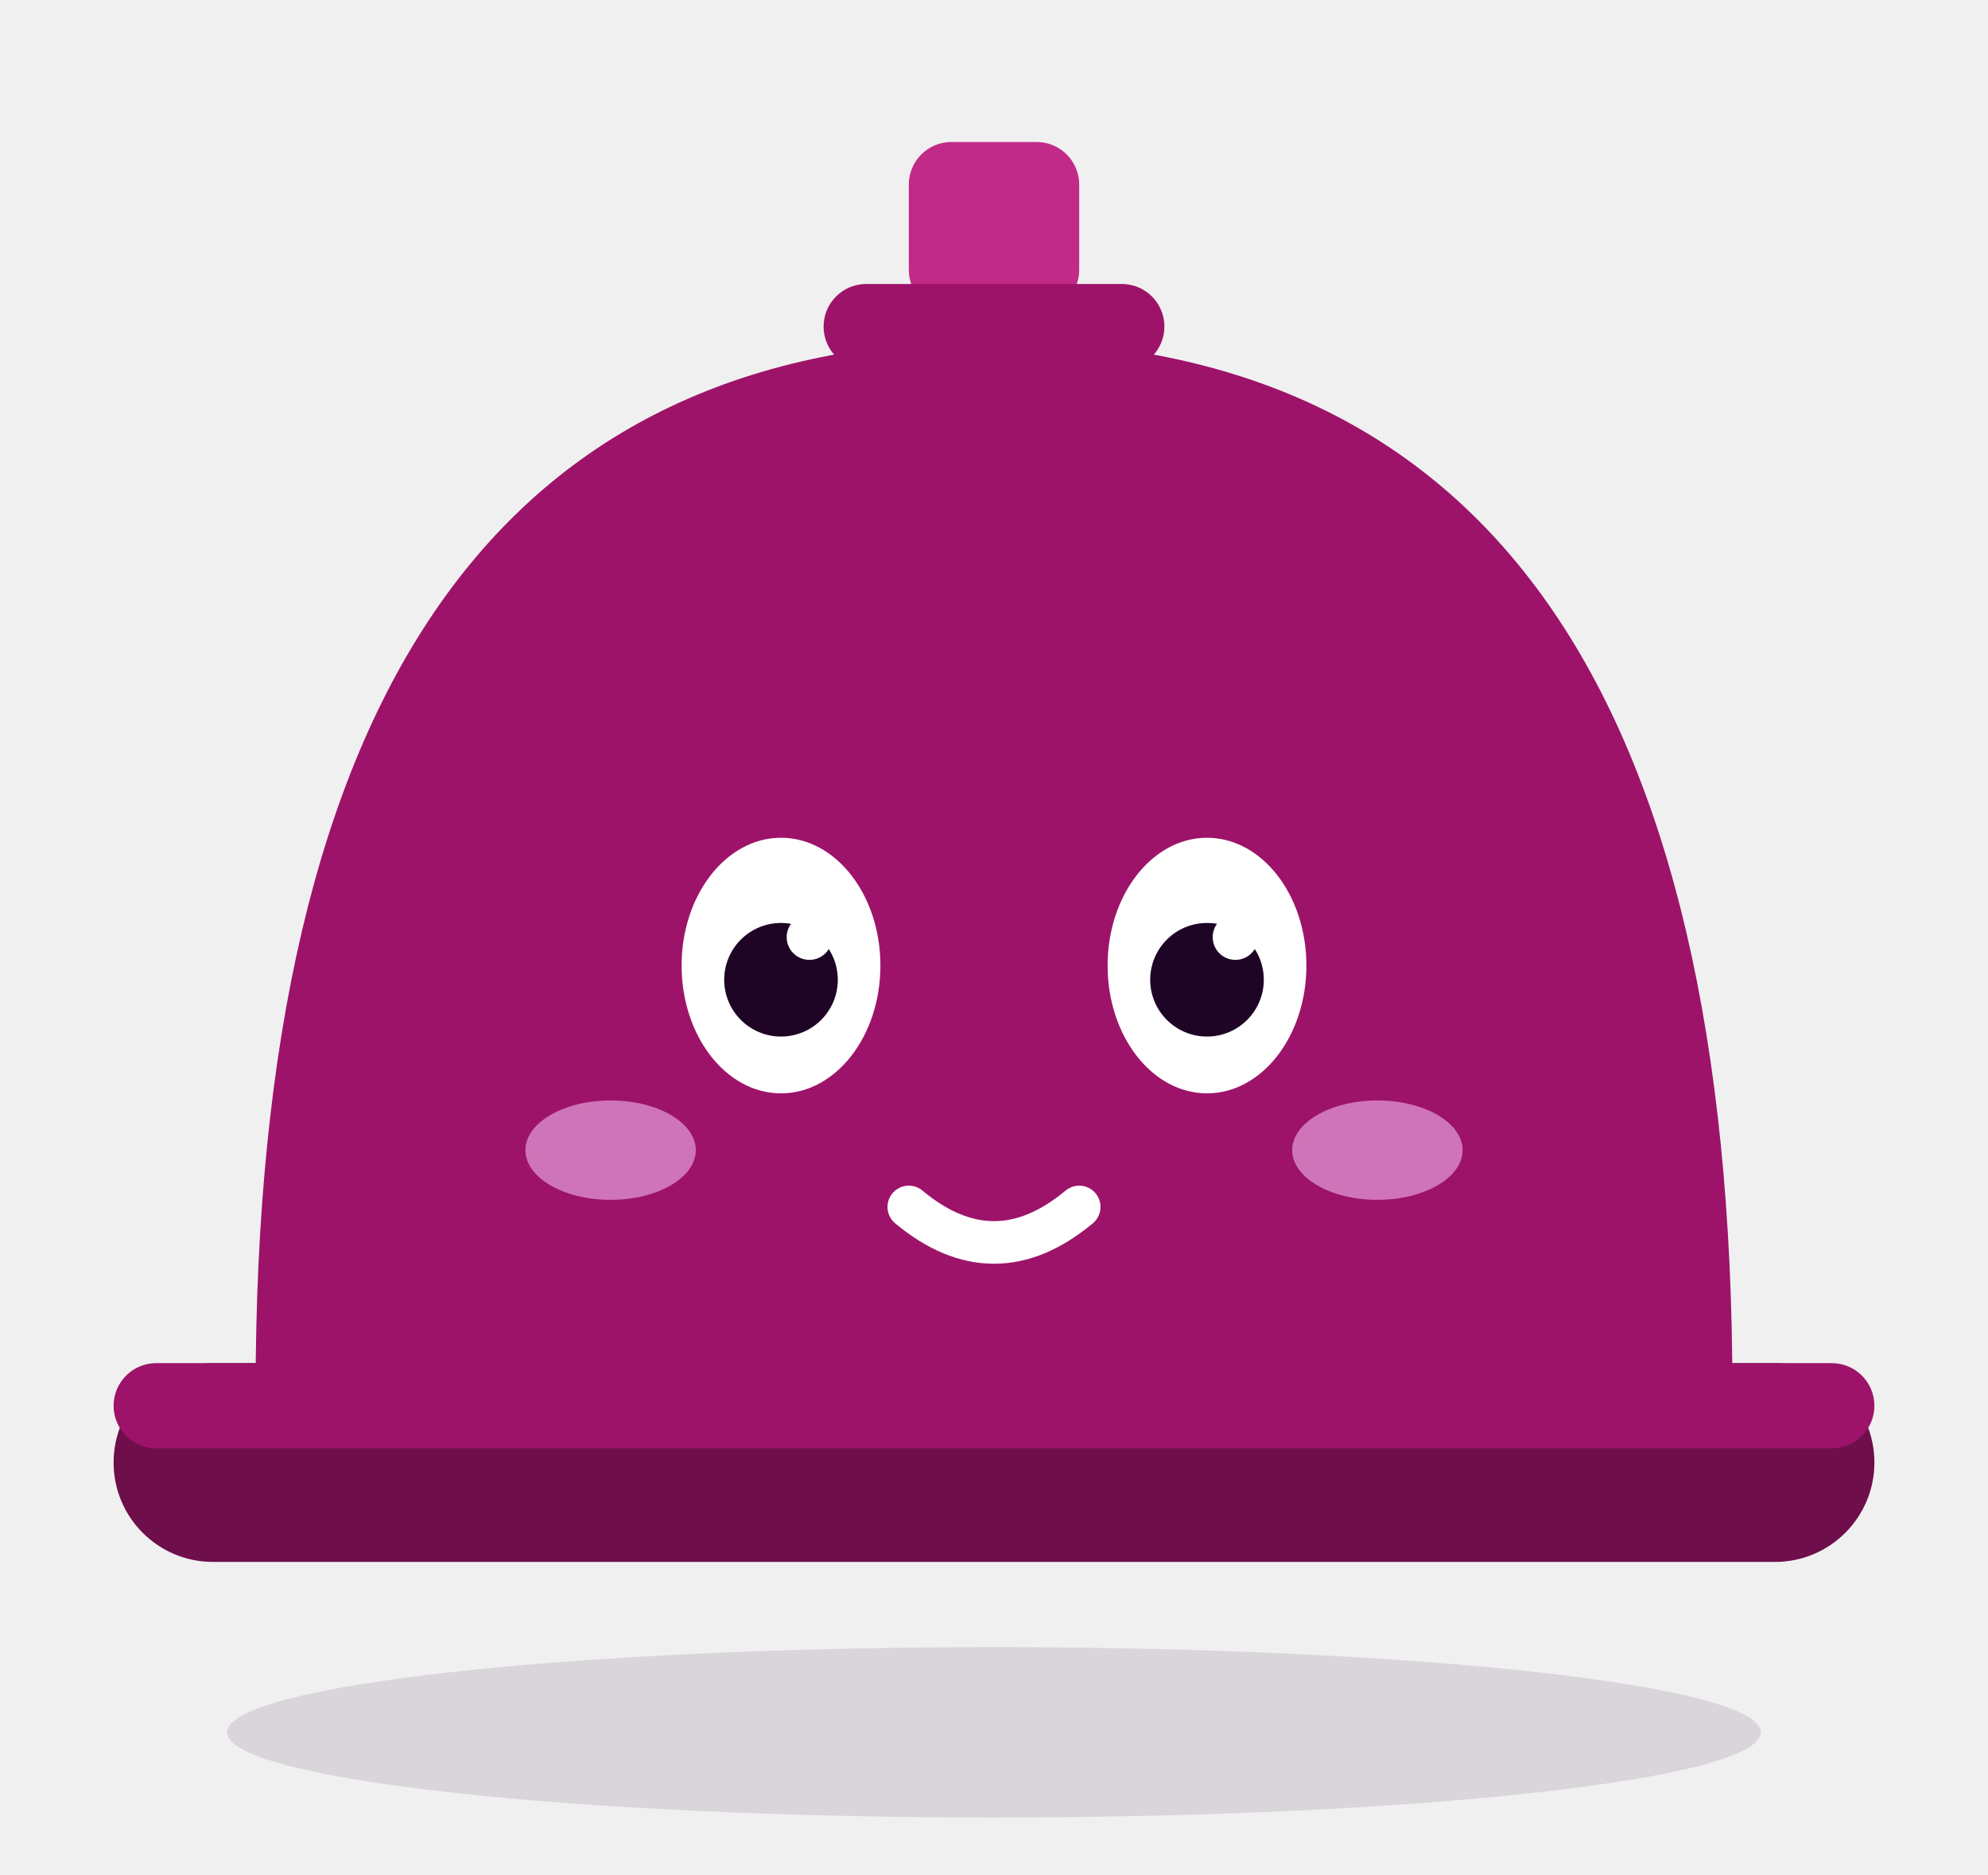
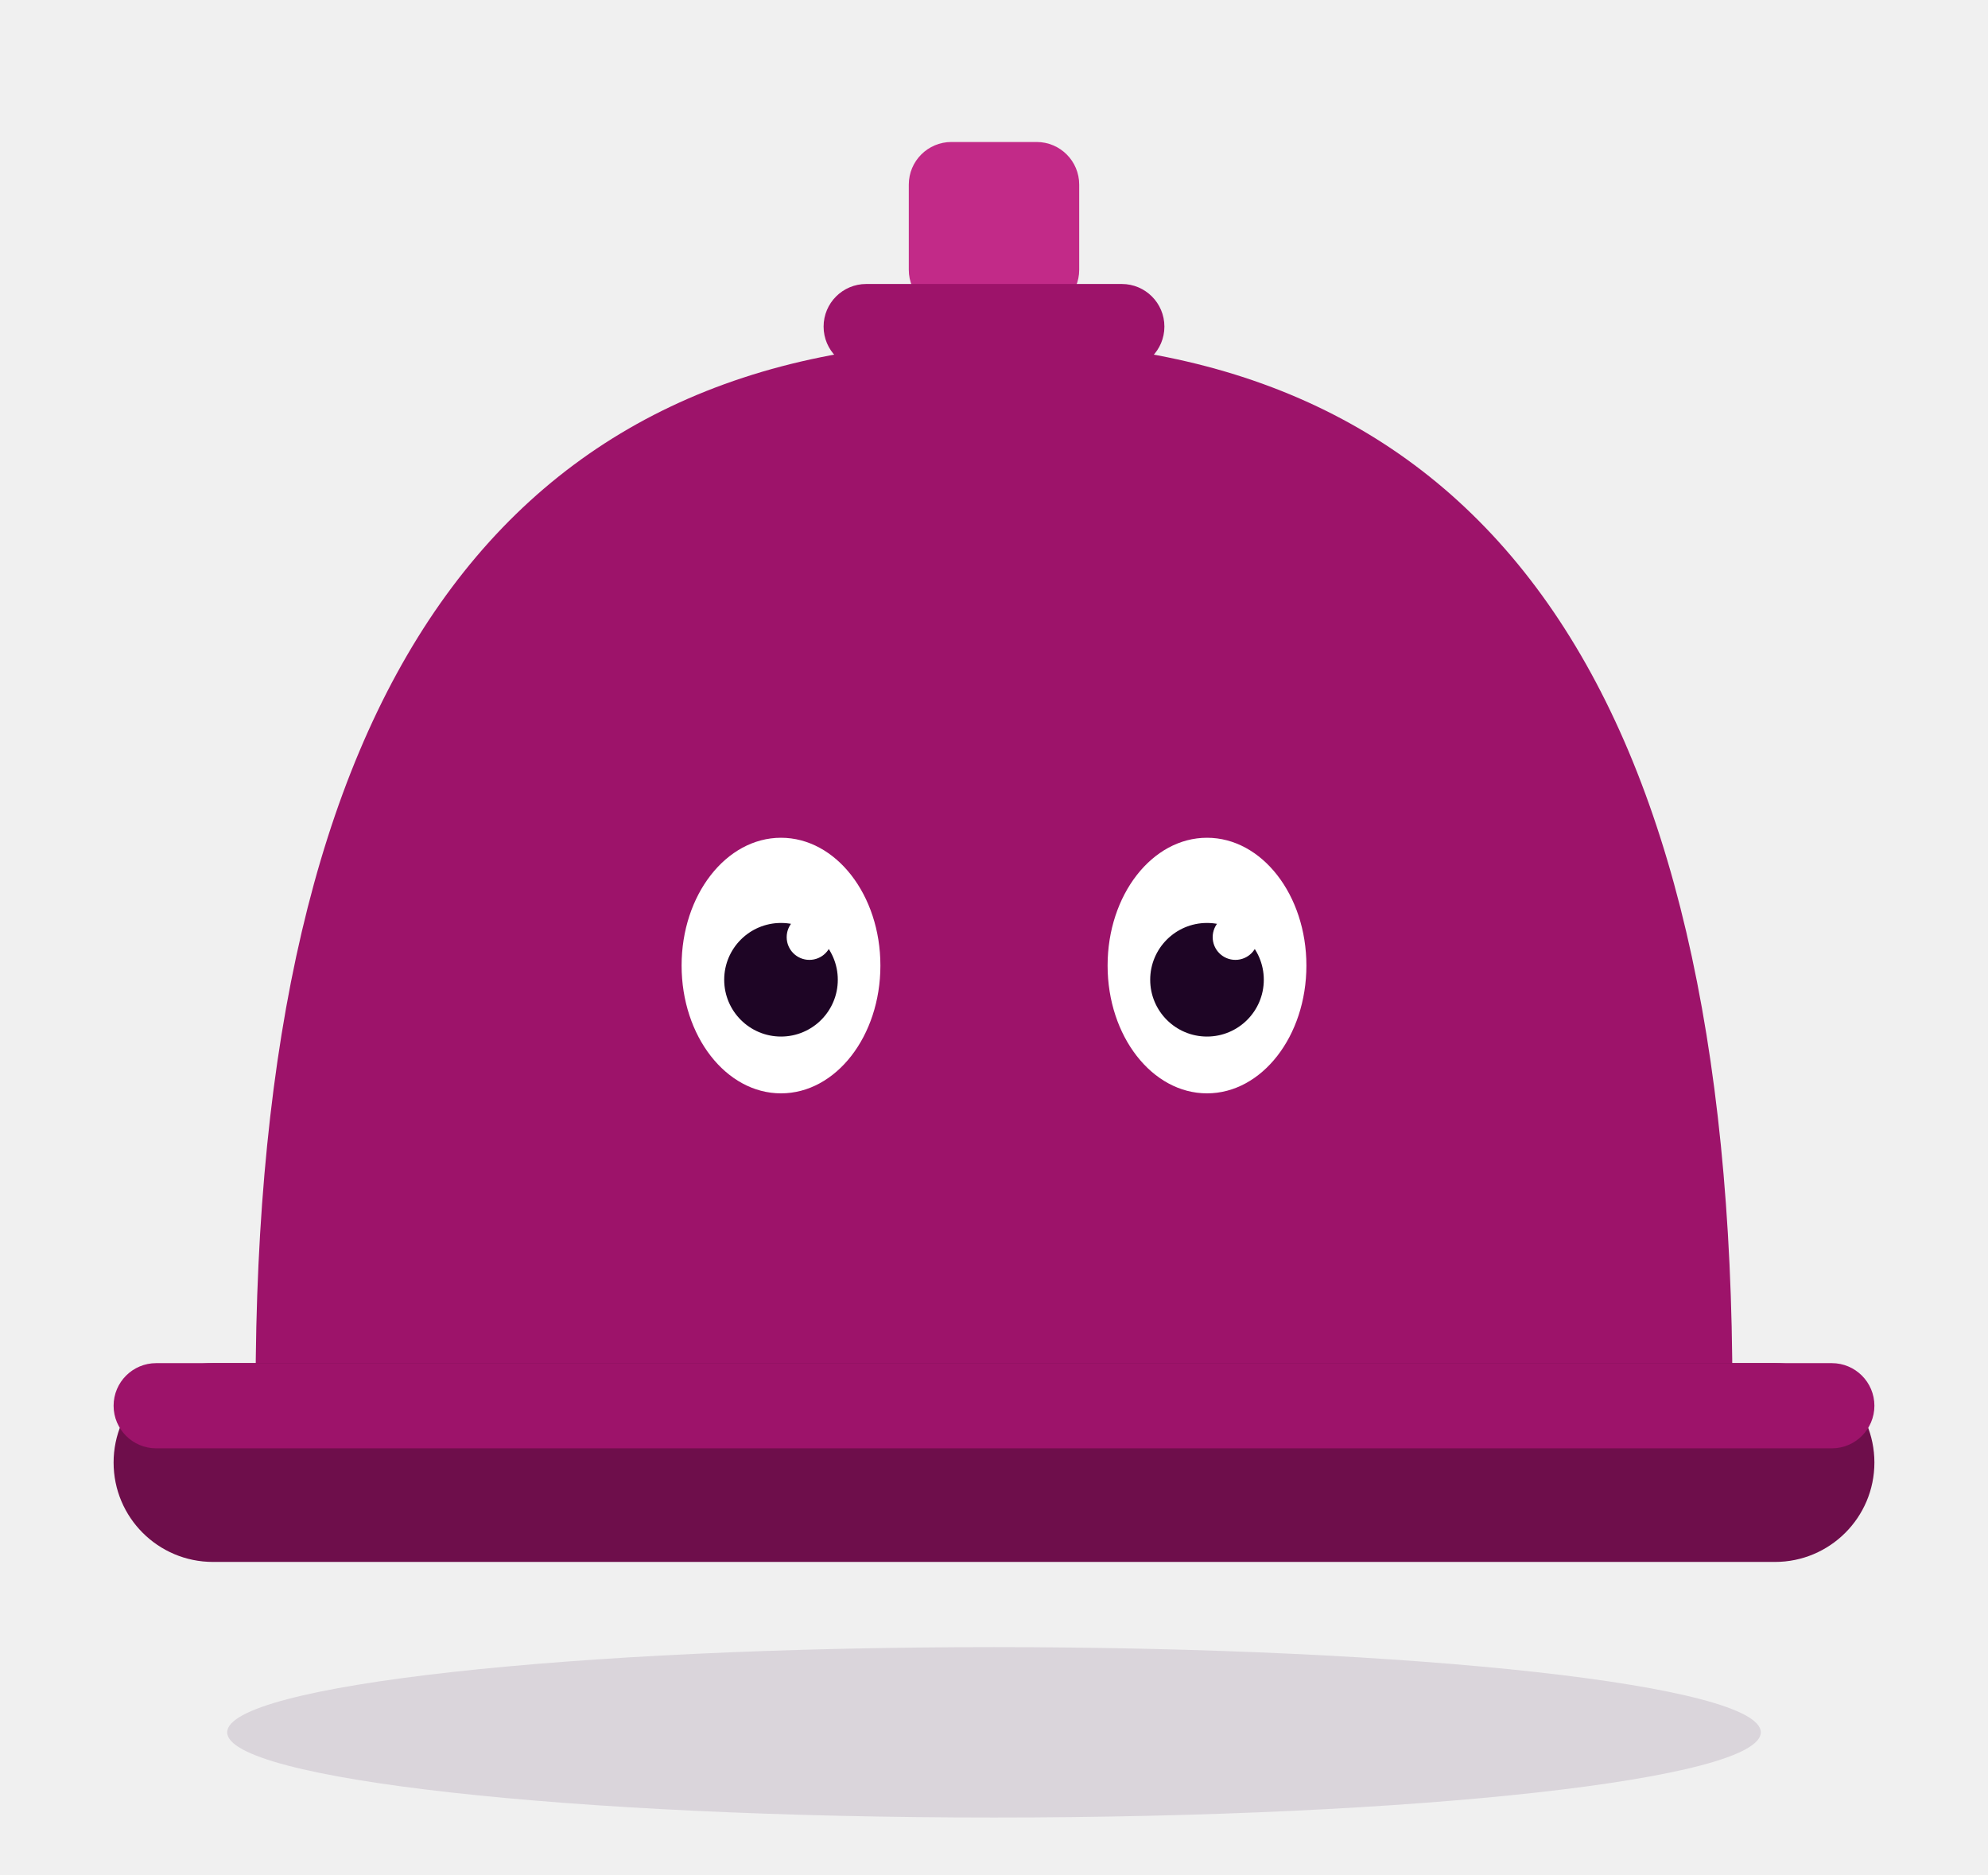
<svg xmlns="http://www.w3.org/2000/svg" viewBox="30 116 140 132">
  <defs>
    <clipPath id="fp">
      <path d="M48 214 Q48 140 100 140 Q152 140 152 214 Z" />
    </clipPath>
  </defs>
  <ellipse cx="100" cy="238" rx="54" ry="6" fill="#32073e" opacity=".12" />
  <rect x="94" y="126" width="12" height="12" rx="3" fill="#c22a88" />
  <rect x="88" y="136" width="24" height="6" rx="3" fill="#9D136A" />
  <path d="M48 214 Q48 140 100 140 Q152 140 152 214 Z" fill="#9D136A" />
  <rect x="38" y="212" width="124" height="14" rx="7" fill="#6e0e4b" />
  <rect x="38" y="212" width="124" height="6" rx="3" fill="#9D136A" />
  <ellipse cx="85" cy="184" rx="7" ry="9" fill="#fff" />
  <circle cx="85" cy="185" r="4" fill="#1e0525" />
  <circle cx="87" cy="182" r="1.6" fill="#fff" />
  <ellipse cx="115" cy="184" rx="7" ry="9" fill="#fff" />
  <circle cx="115" cy="185" r="4" fill="#1e0525" />
  <circle cx="117" cy="182" r="1.6" fill="#fff" />
-   <ellipse cx="73" cy="197" rx="6" ry="3.5" fill="#f8c2f7" opacity=".55" />
-   <ellipse cx="127" cy="197" rx="6" ry="3.5" fill="#f8c2f7" opacity=".55" />
-   <path d="M94 201 Q100 206 106 201" stroke="#fff" stroke-width="3" fill="none" stroke-linecap="round" />
</svg>
